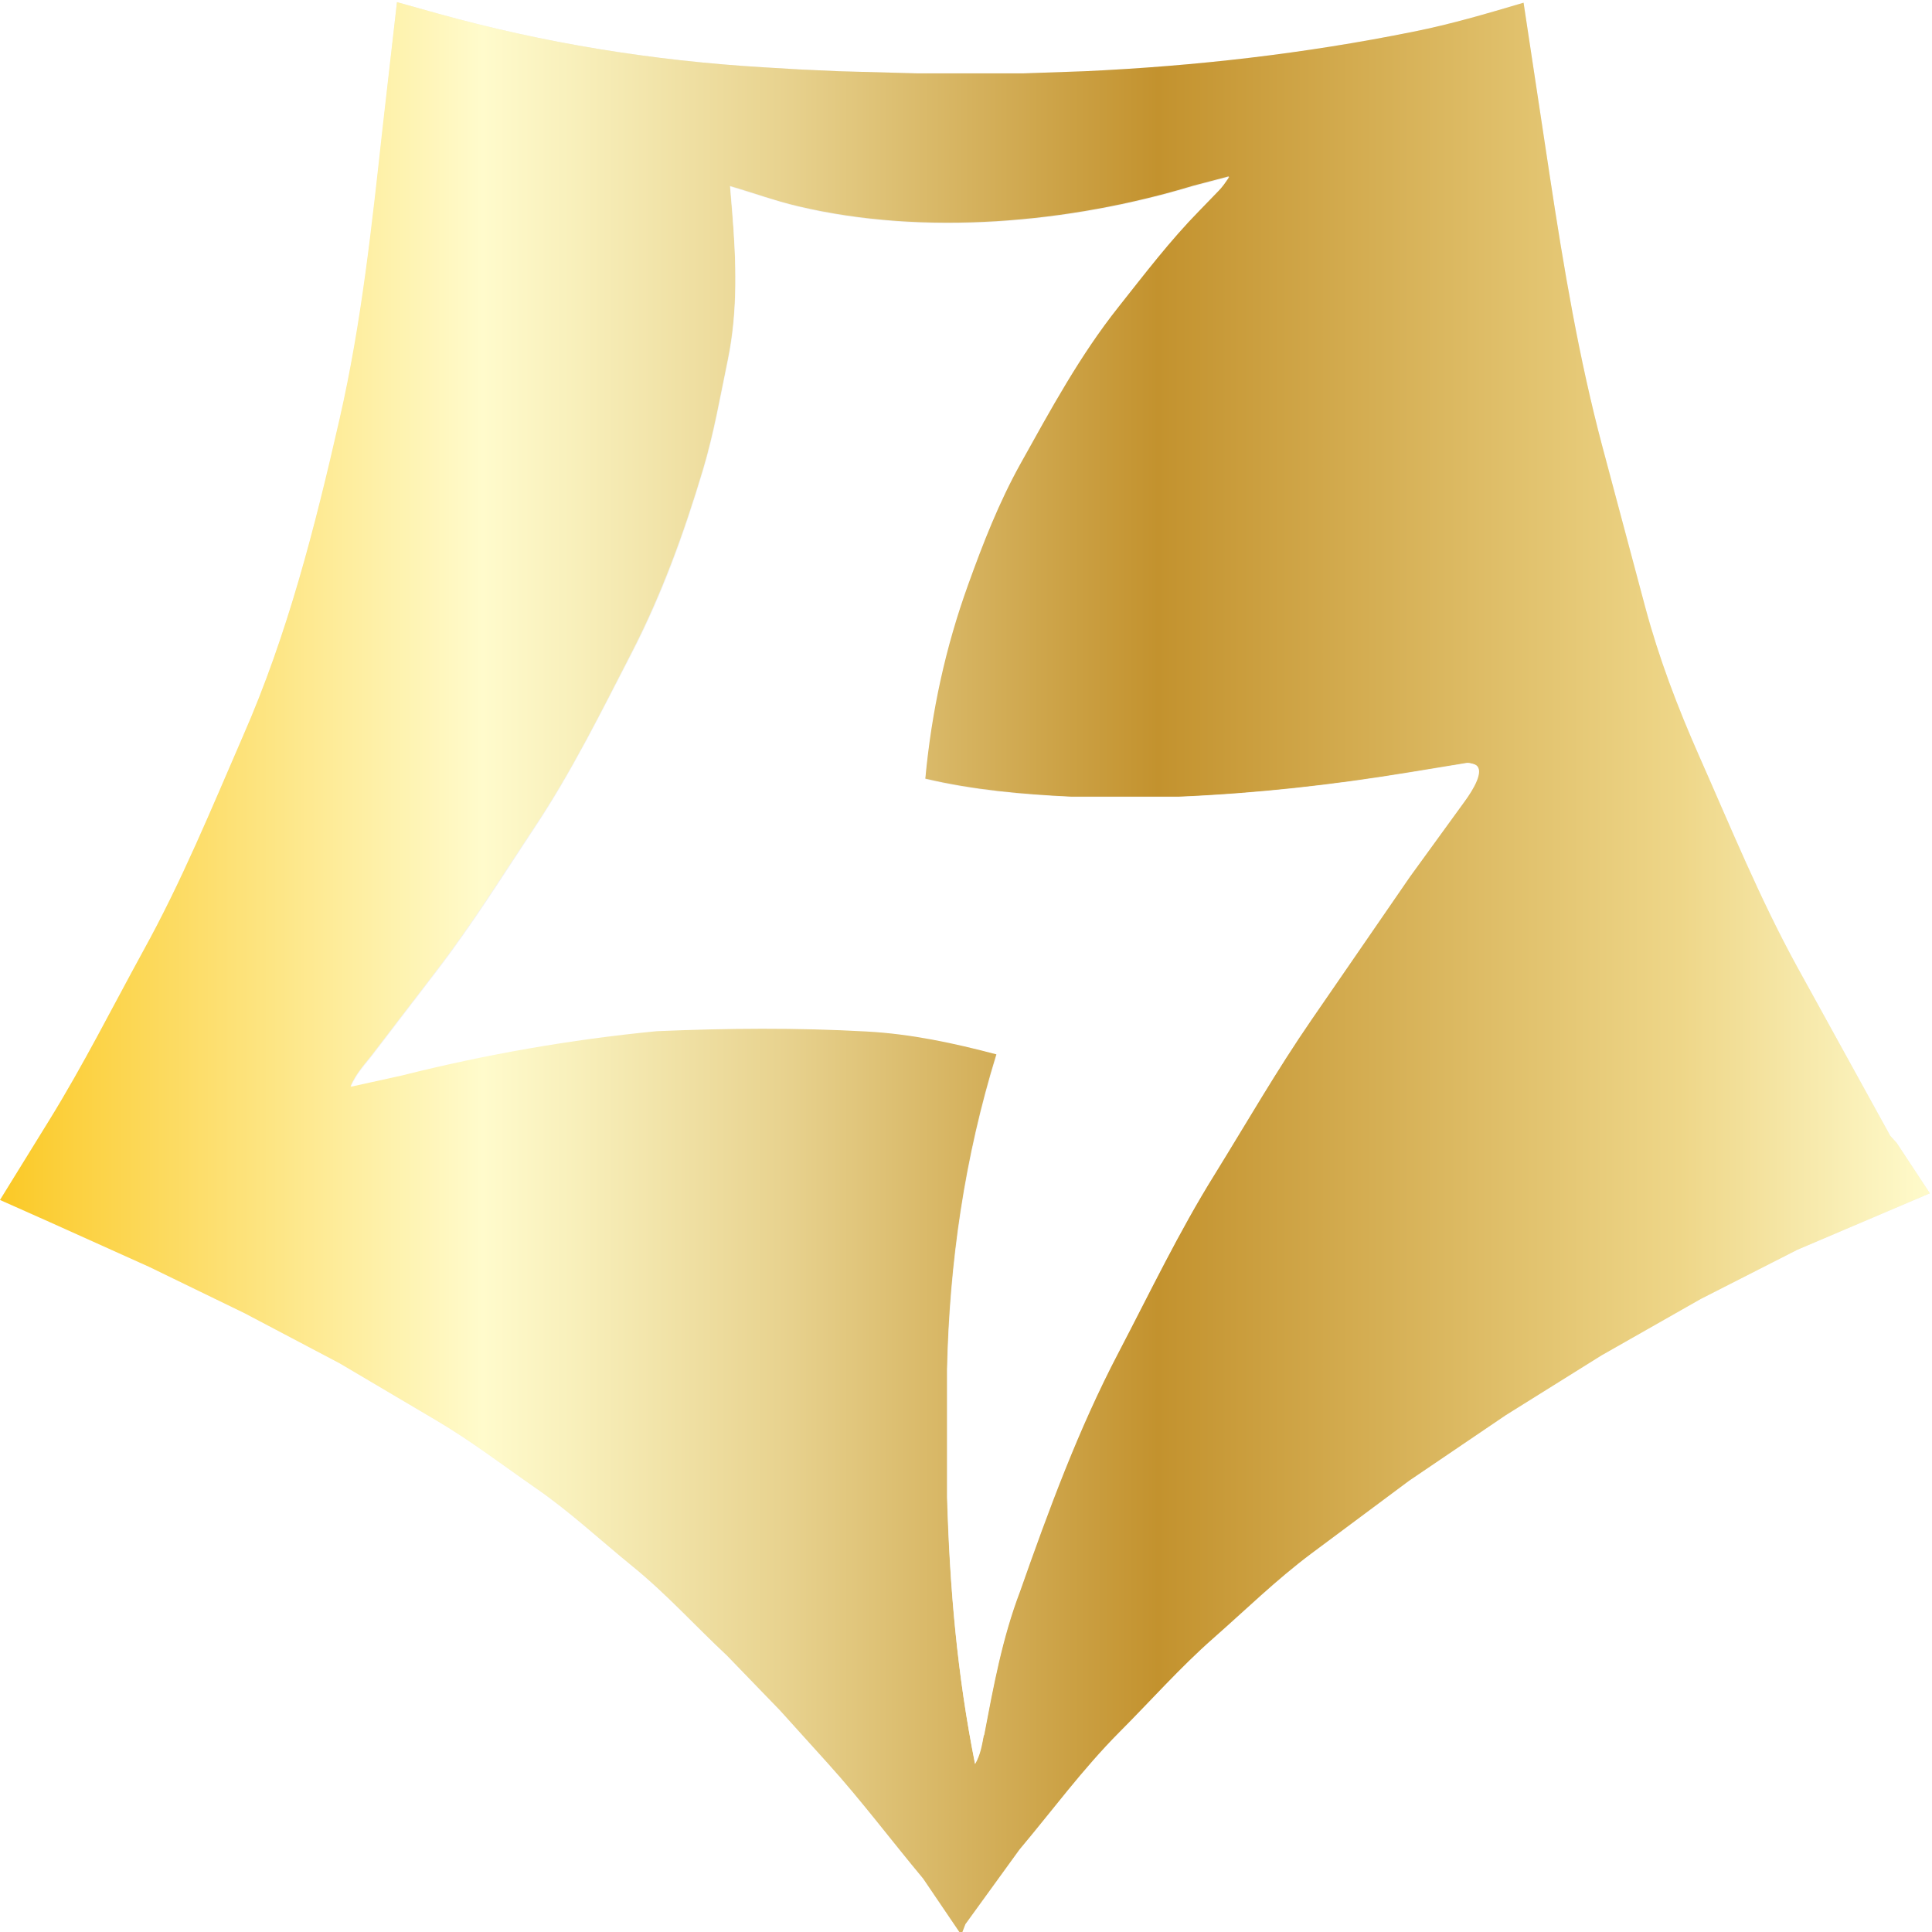
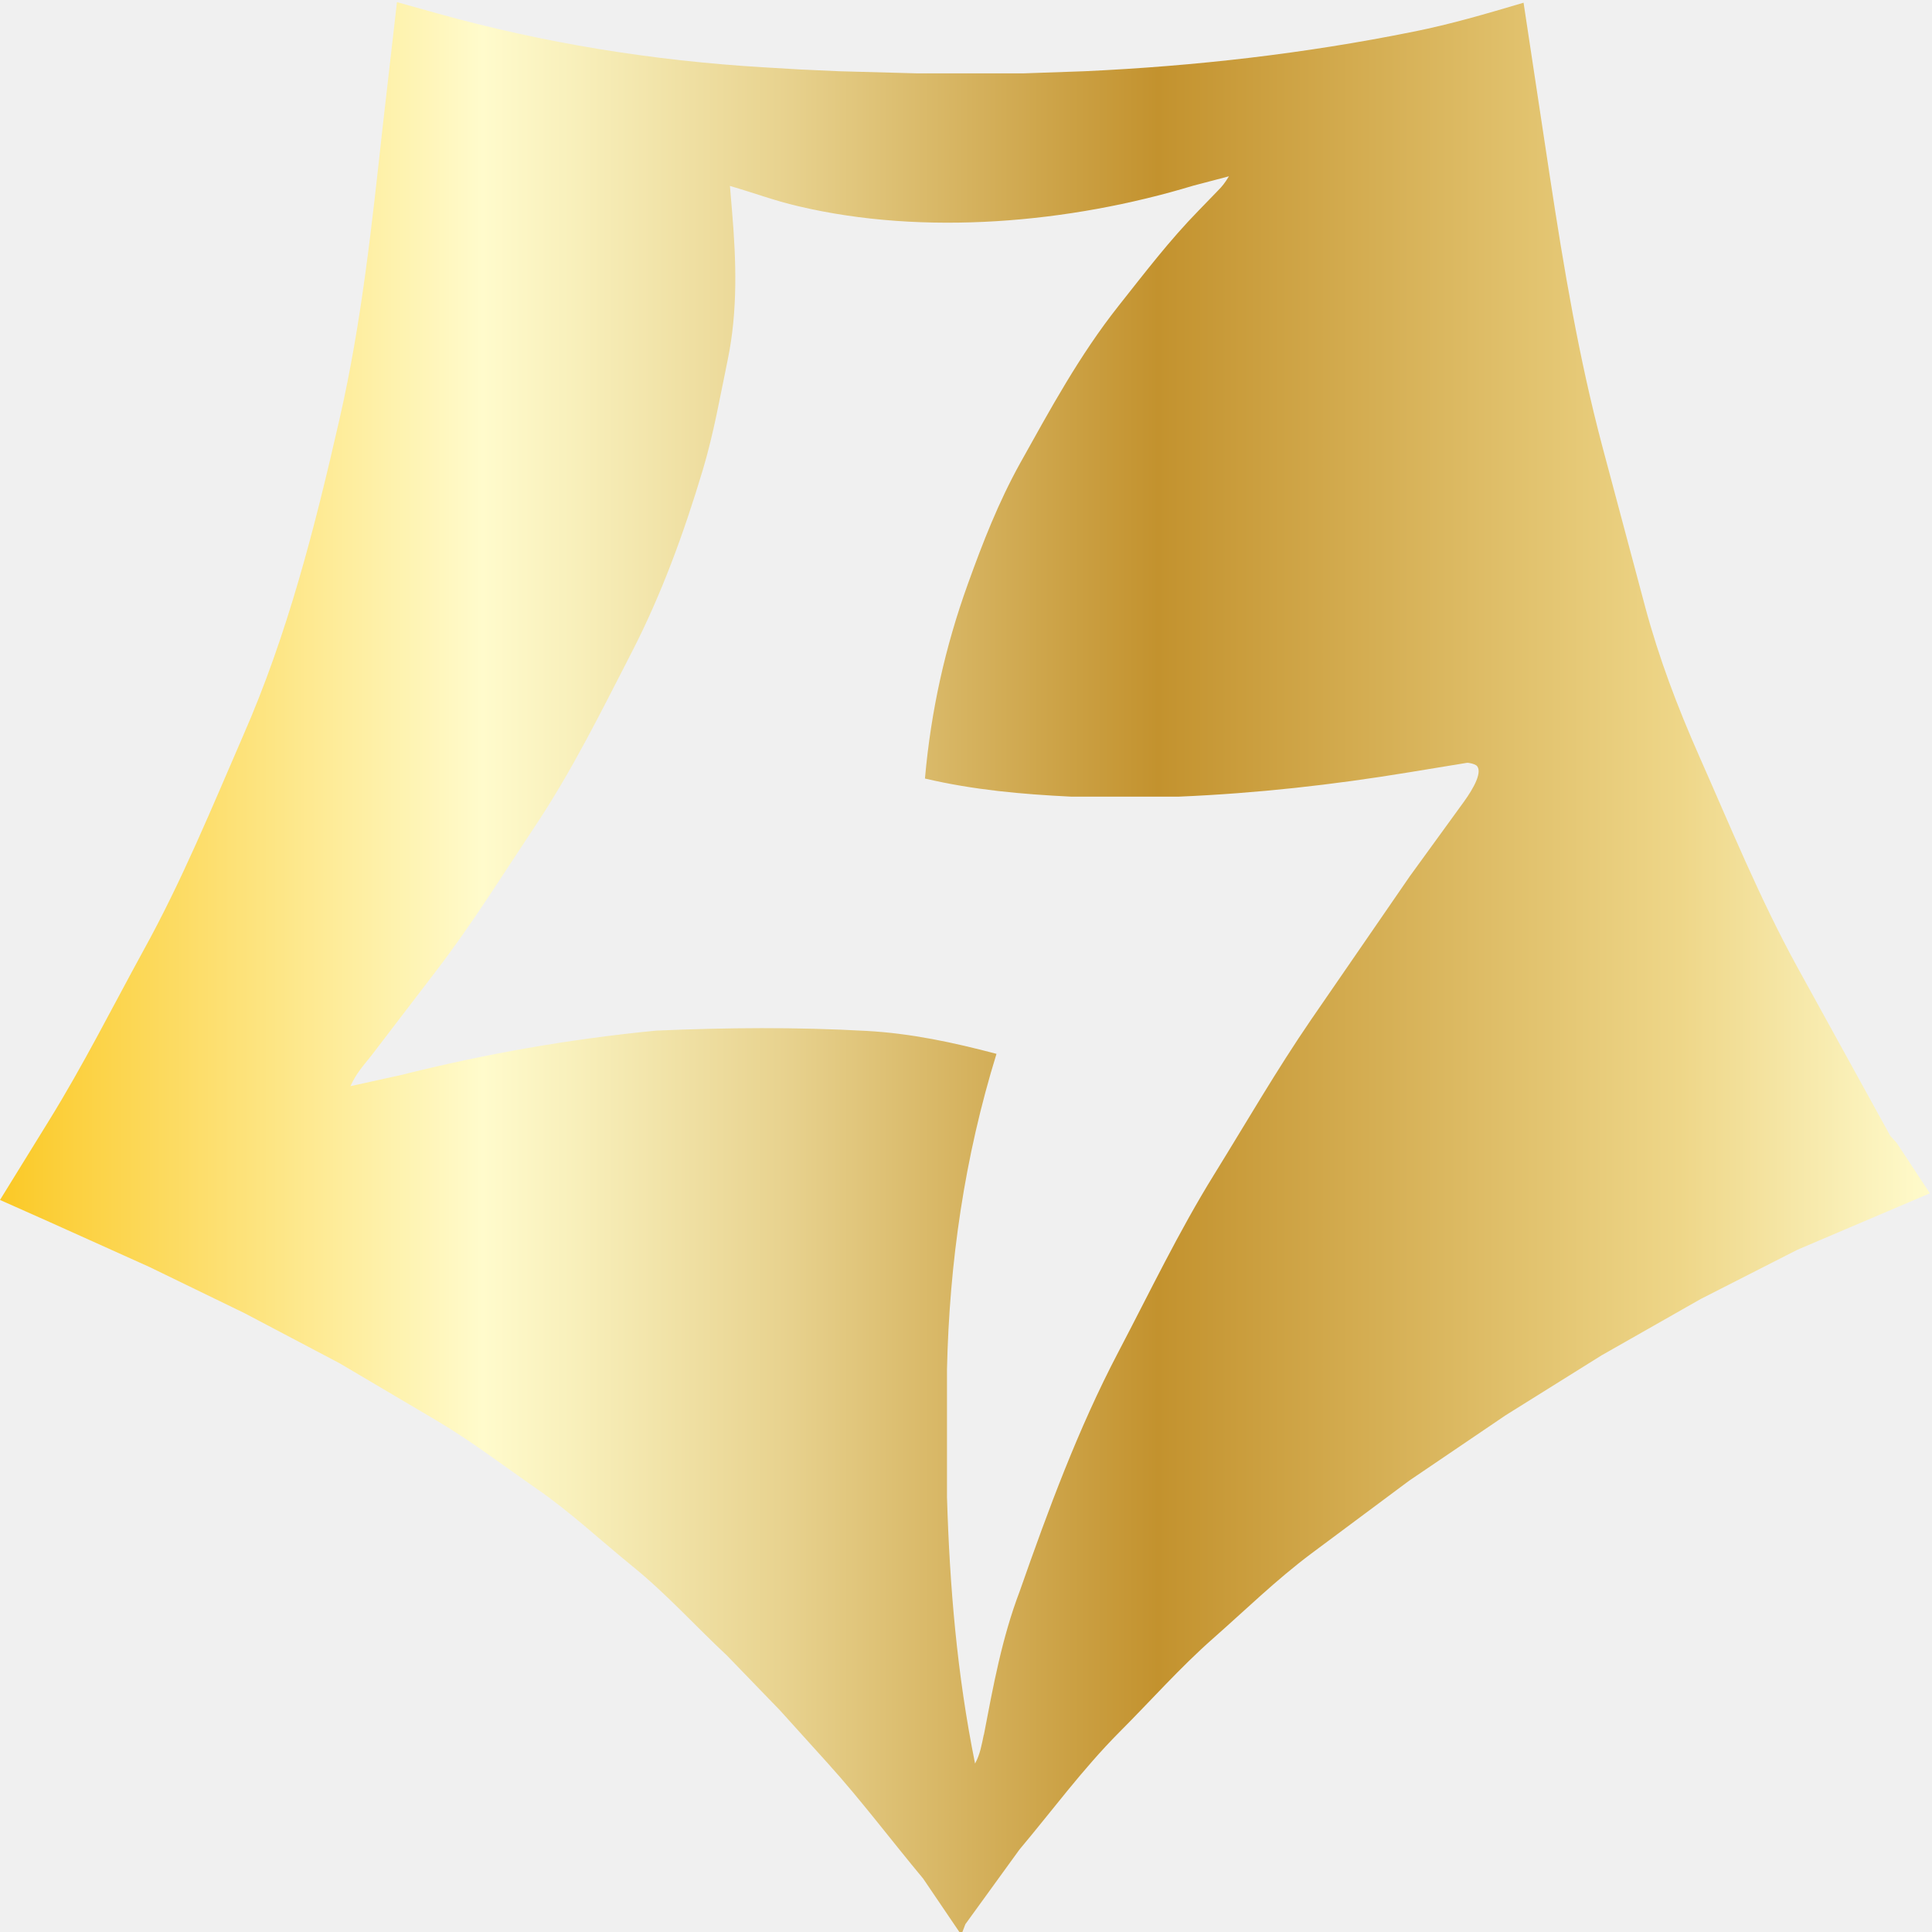
<svg xmlns="http://www.w3.org/2000/svg" id="Layer_1" width="64" height="64" viewBox="0 0 64 64">
  <defs>
-     <style>.cls-1{fill:#fff;}.cls-2{fill:url(#linear-gradient);}</style>
+     <style>.cls-1{fill:none;}.cls-2{fill:url(#linear-gradient);}</style>
    <linearGradient id="linear-gradient" x1="0" y1="32.03" x2="63.93" y2="32.03" gradientUnits="userSpaceOnUse">
      <stop offset="0" stop-color="#fbc926" />
      <stop offset=".25" stop-color="#fffbcc" />
      <stop offset=".3" stop-color="#f8efba" />
      <stop offset=".41" stop-color="#e7d18d" />
      <stop offset=".55" stop-color="#cca246" />
      <stop offset=".6" stop-color="#c3922e" />
      <stop offset=".87" stop-color="#eed688" />
      <stop offset="1" stop-color="#fffbcc" />
    </linearGradient>
  </defs>
  <path class="cls-1" d="M31.78,64H0S0,0,0,0h64s0,64,0,64H31.88s.1-.26.1-.26l1.79-2.47c1.11-1.31,2.09-2.66,3.3-3.88,1.05-1.06,1.99-2.14,3.11-3.11s2.09-1.94,3.25-2.81l3.25-2.42,3.2-2.17,3.17-1.98,3.29-1.87,3.2-1.63,4.39-1.87-1.1-1.67-.21-.23-3.08-5.59c-1.25-2.28-2.21-4.64-3.26-7.01-.71-1.61-1.33-3.21-1.78-4.92l-1.42-5.32c-.78-2.94-1.28-5.92-1.74-8.95l-.87-5.75c-1.25.37-2.39.71-3.65.96-3.62.73-7.22,1.14-10.9,1.31l-2.01.07h-3.54s-2.57-.07-2.57-.07l-1.32-.06-1.18-.07c-3.68-.22-7.28-.8-10.83-1.79l-1.32-.37-.46,4.11c-.36,3.26-.7,6.5-1.43,9.7-.82,3.59-1.73,7.13-3.2,10.51-1.06,2.41-2.03,4.81-3.3,7.11-1.05,1.9-2,3.79-3.12,5.62L0,39.75l1.64.73,3.31,1.49,3.15,1.53,3.15,1.66,3.2,1.89c1.17.69,2.2,1.48,3.32,2.26s2.12,1.71,3.2,2.59,2.06,1.96,3.11,2.94l1.76,1.82,1.59,1.76c1.11,1.23,2.09,2.54,3.15,3.81l1.2,1.77Z" />
  <path class="cls-2" d="M31.88,64h-.1s-1.2-1.77-1.2-1.77c-1.06-1.27-2.04-2.58-3.15-3.81l-1.59-1.76-1.76-1.82c-1.05-.98-1.99-2.03-3.11-2.94s-2.06-1.8-3.2-2.59-2.15-1.57-3.32-2.26l-3.2-1.89-3.15-1.66-3.15-1.53-3.31-1.49L0,39.75l1.63-2.64c1.13-1.83,2.08-3.72,3.12-5.62,1.27-2.3,2.25-4.69,3.3-7.11,1.48-3.37,2.38-6.91,3.2-10.51.73-3.19,1.07-6.43,1.43-9.7L13.15.07l1.32.37c3.55.99,7.15,1.57,10.83,1.79l1.18.07,1.32.06,2.57.07h3.54s2.01-.07,2.01-.07c3.68-.17,7.28-.58,10.9-1.31,1.25-.25,2.4-.59,3.65-.96l.87,5.75c.46,3.03.96,6.01,1.74,8.95l1.42,5.32c.46,1.71,1.07,3.31,1.78,4.92,1.05,2.37,2.01,4.73,3.26,7.01l3.08,5.59.21.23,1.1,1.67-4.39,1.87-3.2,1.63-3.29,1.87-3.17,1.98-3.2,2.17-3.25,2.42c-1.16.87-2.16,1.85-3.25,2.81s-2.06,2.06-3.11,3.11c-1.21,1.22-2.2,2.57-3.3,3.88l-1.79,2.47-.1.26ZM32.59,57.48c.31-1.62.6-3.22,1.19-4.77.95-2.71,1.93-5.37,3.26-7.91,1.05-2,2-3.99,3.19-5.91,1.07-1.73,2.05-3.43,3.2-5.11l3.27-4.75,1.8-2.48c.31-.43.64-1.01.4-1.2-.06-.04-.24-.09-.31-.08l-1.89.31c-2.55.42-5.06.7-7.65.81h-3.57c-1.63-.08-3.22-.22-4.84-.6.2-2.25.67-4.36,1.42-6.44.5-1.39,1.02-2.72,1.73-4,1.01-1.81,1.97-3.58,3.25-5.2.88-1.11,1.7-2.19,2.68-3.19l.62-.64c.14-.14.23-.25.37-.48l-1.18.31c-4.09,1.24-8.92,1.67-13.09.68-.78-.18-1.46-.44-2.26-.67l.07.84c.14,1.65.19,3.29-.14,4.9-.26,1.25-.46,2.43-.83,3.67-.63,2.1-1.37,4.13-2.37,6.07s-1.97,3.91-3.2,5.75c-1.08,1.62-2.08,3.23-3.26,4.77l-2.15,2.81c-.26.33-.5.58-.69,1.01l1.68-.37c2.79-.7,5.57-1.19,8.45-1.47,2.36-.1,4.61-.12,6.96.01,1.47.08,2.87.38,4.31.76-1.06,3.43-1.56,6.9-1.64,10.45v4.23c.09,2.97.33,5.86.93,8.83.17-.31.22-.63.29-.96Z" />
  <path class="cls-1" d="M32.59,57.48c-.06.33-.11.65-.29.96-.59-2.97-.84-5.86-.92-8.83v-4.23c.08-3.55.58-7.02,1.64-10.45-1.44-.38-2.84-.68-4.31-.76-2.35-.13-4.6-.11-6.96-.01-2.88.28-5.66.77-8.45,1.47l-1.68.37c.19-.43.43-.68.69-1.01l2.15-2.81c1.18-1.54,2.18-3.14,3.26-4.77,1.22-1.84,2.18-3.78,3.2-5.75s1.74-3.97,2.37-6.07c.37-1.23.57-2.42.83-3.67.33-1.61.27-3.25.14-4.9l-.07-.84c.79.23,1.48.48,2.26.67,4.17.99,9,.56,13.09-.68l1.18-.31c-.15.22-.23.34-.37.48l-.62.64c-.98,1-1.8,2.08-2.68,3.19-1.28,1.61-2.24,3.39-3.25,5.2-.71,1.28-1.23,2.61-1.73,4-.75,2.08-1.21,4.19-1.42,6.44,1.62.38,3.21.52,4.84.59h3.57c2.58-.11,5.09-.39,7.65-.81l1.89-.31c.07-.01.26.03.31.08.25.19-.09.78-.4,1.2l-1.8,2.48-3.27,4.75c-1.15,1.67-2.13,3.38-3.2,5.11-1.19,1.91-2.14,3.9-3.19,5.91-1.33,2.54-2.31,5.21-3.26,7.91-.59,1.55-.88,3.14-1.19,4.77Z" />
</svg>
